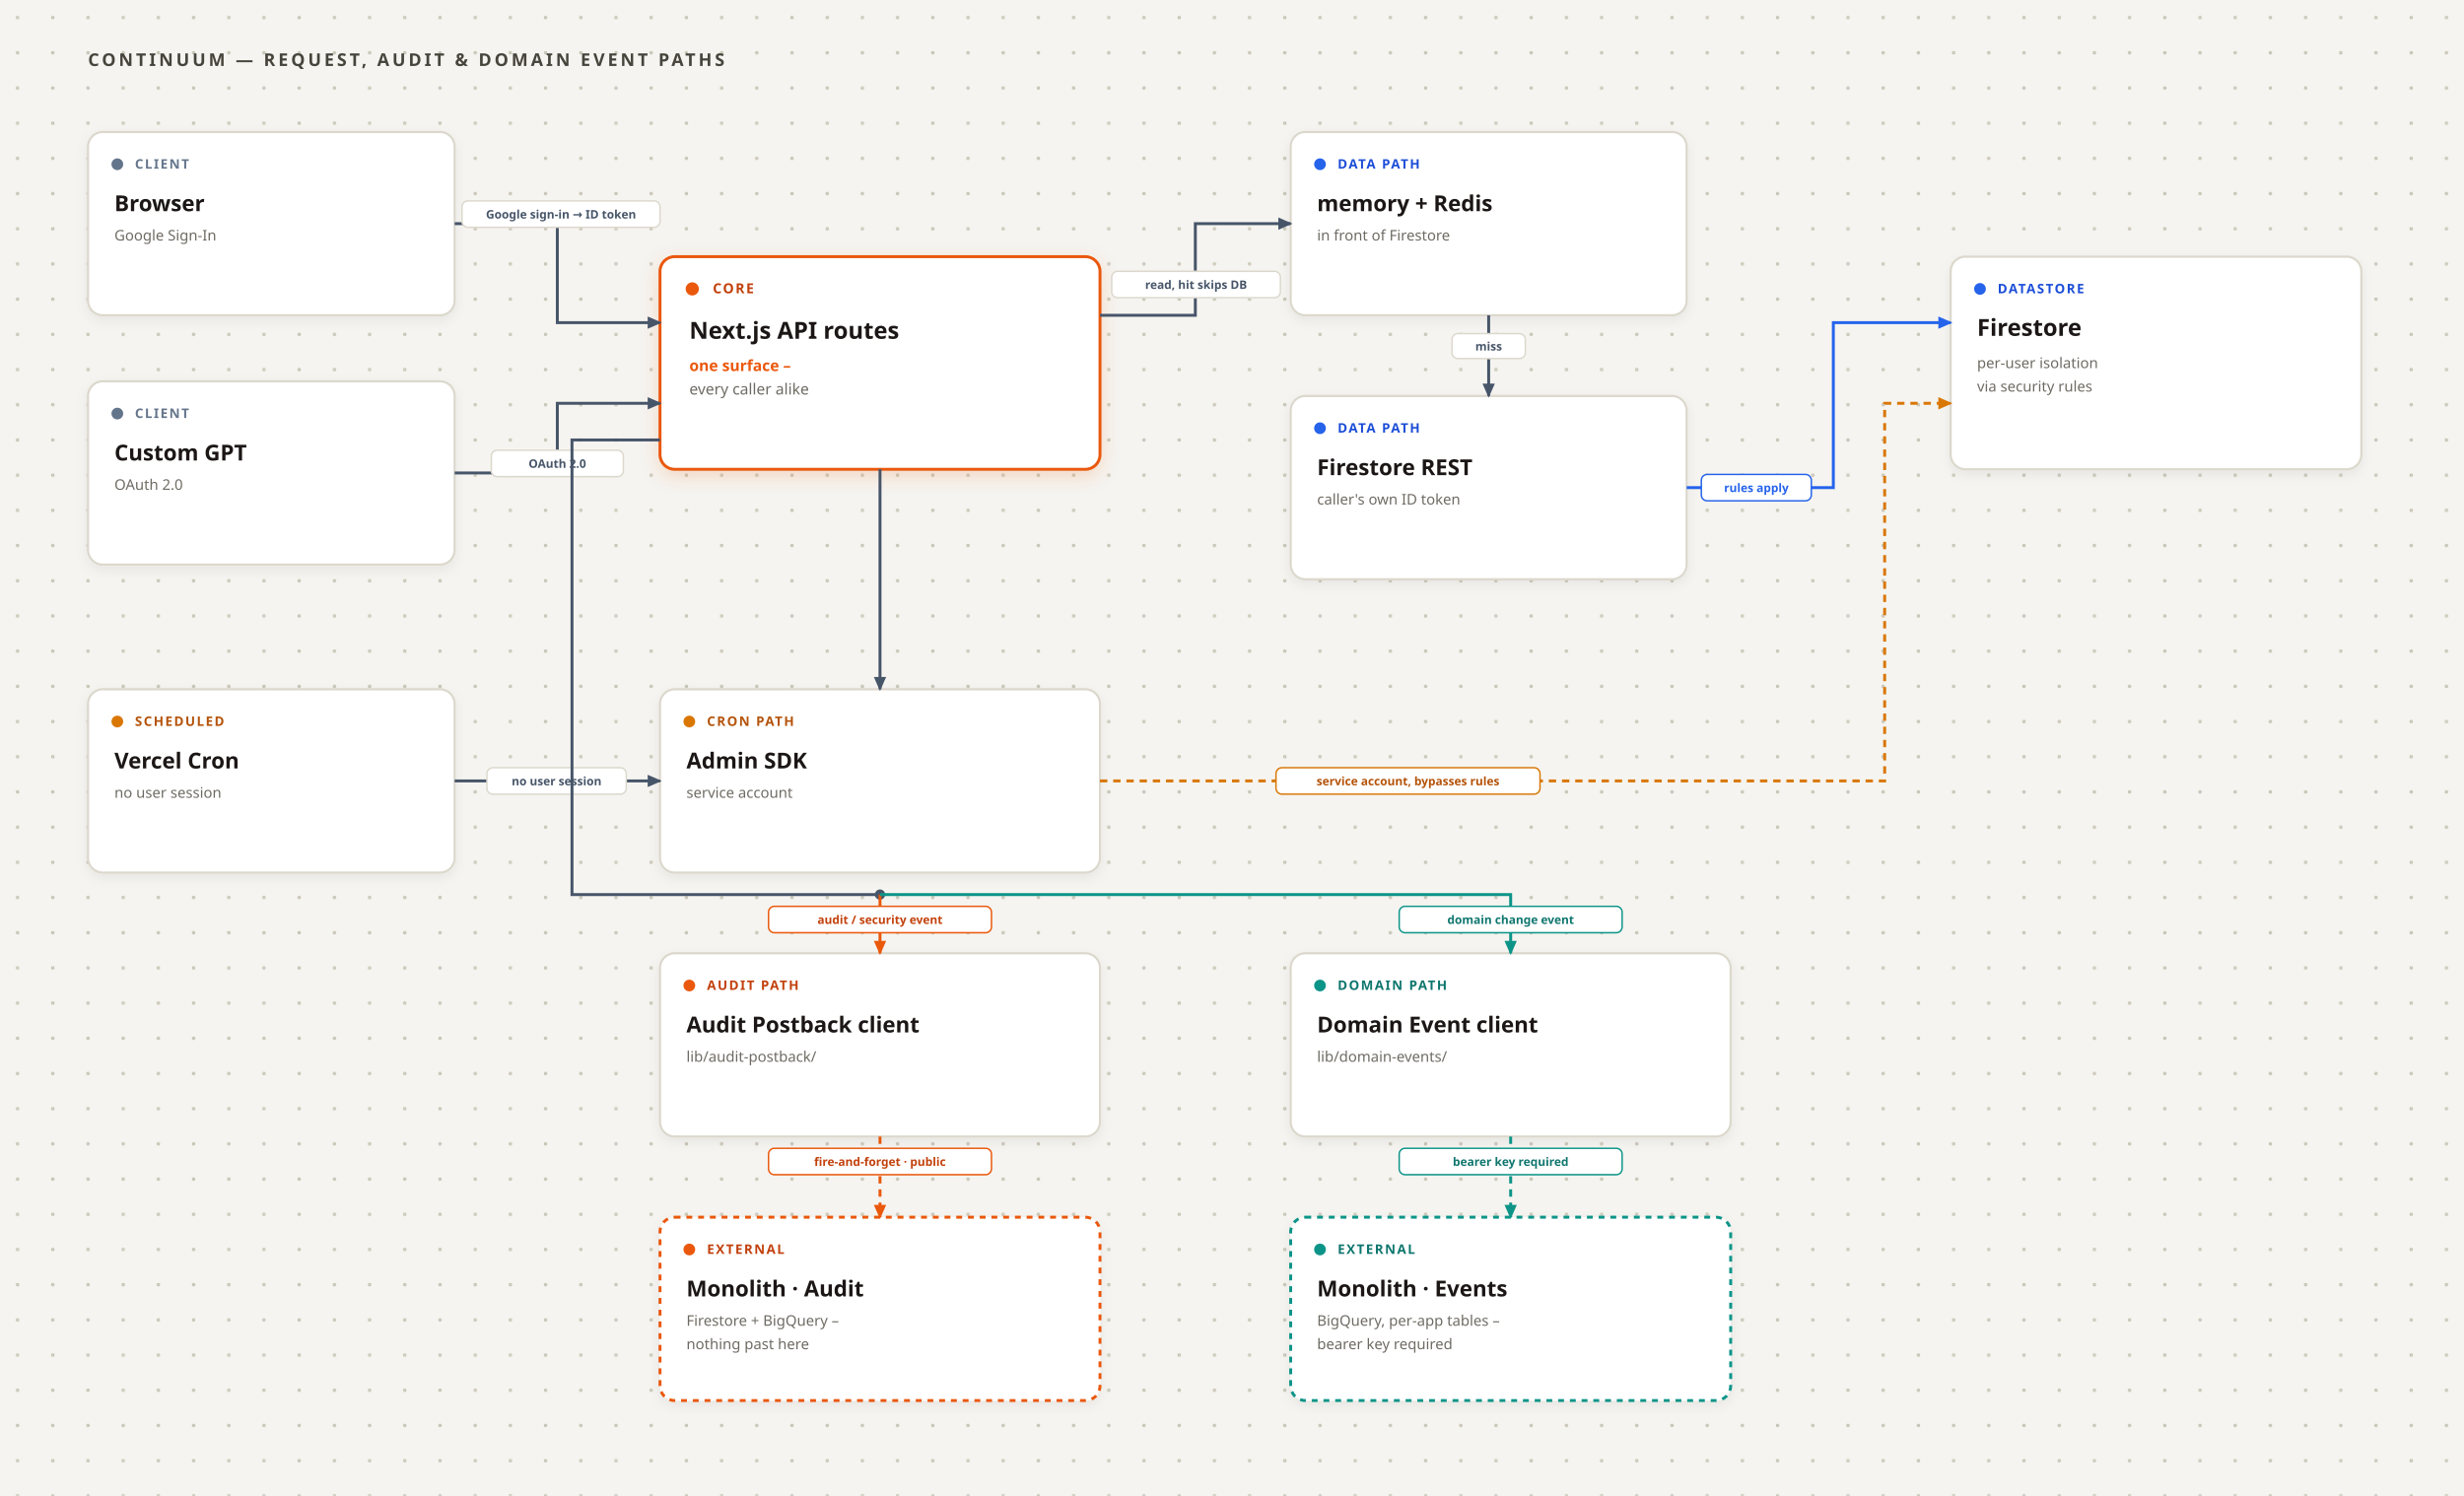
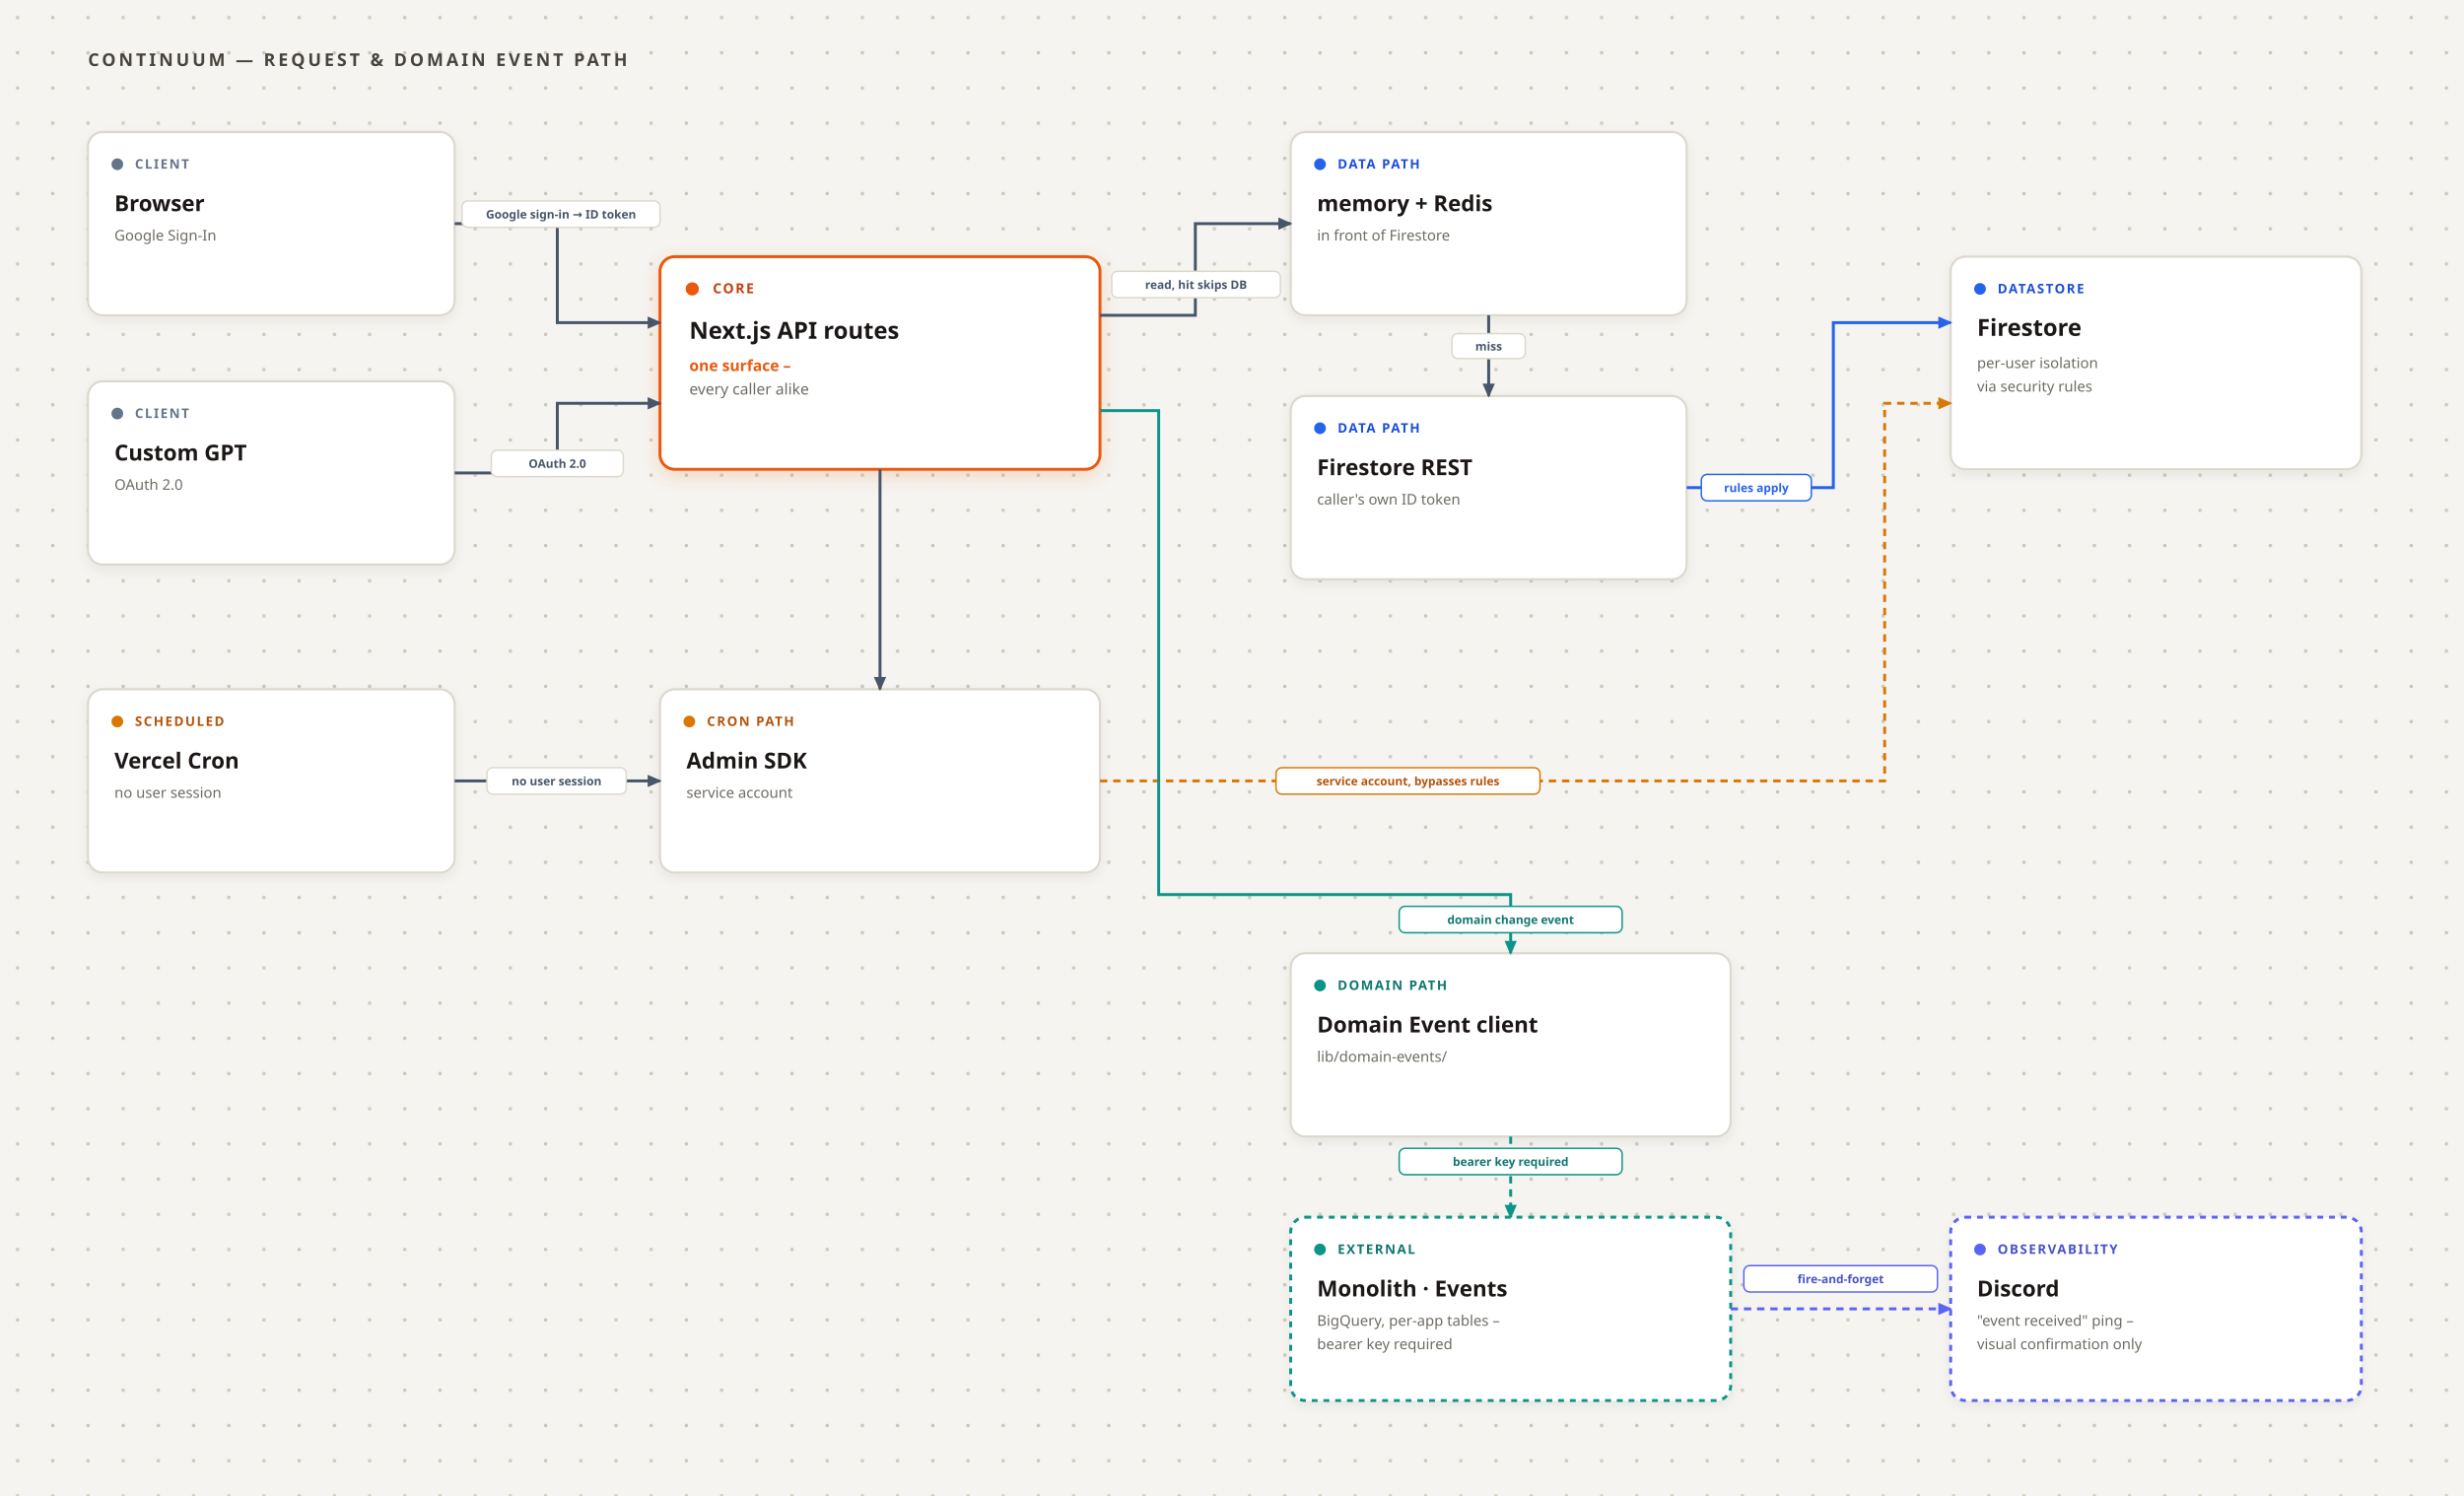
<svg xmlns="http://www.w3.org/2000/svg" viewBox="0 0 1680 1020" width="100%" height="100%" style="background:#f5f4f0; font-family:'JetBrains Mono', 'SF Mono', Consolas, sans-serif;">
  <defs>
    <pattern id="dot-grid" width="24" height="24" patternUnits="userSpaceOnUse">
      <circle cx="12" cy="12" r="1.2" fill="#c7c3b5" />
    </pattern>
    <filter id="card-shadow" x="-8%" y="-8%" width="116%" height="120%">
      <feDropShadow dx="0" dy="3" stdDeviation="4" flood-color="#1c1917" flood-opacity="0.06" />
    </filter>
    <filter id="core-glow" x="-10%" y="-10%" width="120%" height="125%">
      <feDropShadow dx="0" dy="4" stdDeviation="6" flood-color="#ea580c" flood-opacity="0.18" />
    </filter>
    <marker id="arrow-std" viewBox="0 0 10 10" refX="7" refY="5" markerWidth="6" markerHeight="6" orient="auto-start-reverse">
      <path d="M 0 1.5 L 8 5 L 0 8.5 z" fill="#475569" />
    </marker>
    <marker id="arrow-orange" viewBox="0 0 10 10" refX="7" refY="5" markerWidth="6" markerHeight="6" orient="auto-start-reverse">
      <path d="M 0 1.5 L 8 5 L 0 8.5 z" fill="#ea580c" />
    </marker>
    <marker id="arrow-yellow" viewBox="0 0 10 10" refX="7" refY="5" markerWidth="6" markerHeight="6" orient="auto-start-reverse">
      <path d="M 0 1.5 L 8 5 L 0 8.5 z" fill="#d97706" />
    </marker>
    <marker id="arrow-blue" viewBox="0 0 10 10" refX="7" refY="5" markerWidth="6" markerHeight="6" orient="auto-start-reverse">
      <path d="M 0 1.5 L 8 5 L 0 8.5 z" fill="#2563eb" />
    </marker>
    <marker id="arrow-teal" viewBox="0 0 10 10" refX="7" refY="5" markerWidth="6" markerHeight="6" orient="auto-start-reverse">
      <path d="M 0 1.5 L 8 5 L 0 8.5 z" fill="#0d9488" />
    </marker>
+     <marker id="arrow-discord" viewBox="0 0 10 10" refX="7" refY="5" markerWidth="6" markerHeight="6" orient="auto-start-reverse">
+       <path d="M 0 1.5 L 8 5 L 0 8.5 z" fill="#5865f2" />
+     </marker>
  </defs>
  <rect width="1680" height="1020" fill="#f5f4f0" />
  <rect width="1680" height="1020" fill="url(#dot-grid)" />
  <g transform="translate(60, 45)">
-     <text x="0" y="0" fill="#47443c" font-size="12" font-weight="800" letter-spacing="2">CONTINUUM — REQUEST, AUDIT &amp; DOMAIN EVENT PATHS</text>
+     <text x="0" y="0" fill="#47443c" font-size="12" font-weight="800" letter-spacing="2">CONTINUUM — REQUEST &amp; DOMAIN EVENT PATH</text>
  </g>
  <g transform="translate(60, 90)" filter="url(#card-shadow)">
    <rect x="0" y="0" width="250" height="125" rx="10" fill="#ffffff" stroke="#dcd8cd" stroke-width="1.5" />
    <circle cx="20" cy="22" r="4" fill="#64748b" />
    <text x="32" y="25" fill="#64748b" font-size="9" font-weight="800" letter-spacing="1">CLIENT</text>
    <text x="18" y="54" fill="#1c1917" font-size="15" font-weight="700">Browser</text>
    <text x="18" y="74" fill="#6e6b63" font-size="10">Google Sign-In</text>
  </g>
  <g transform="translate(60, 260)" filter="url(#card-shadow)">
    <rect x="0" y="0" width="250" height="125" rx="10" fill="#ffffff" stroke="#dcd8cd" stroke-width="1.5" />
    <circle cx="20" cy="22" r="4" fill="#64748b" />
    <text x="32" y="25" fill="#64748b" font-size="9" font-weight="800" letter-spacing="1">CLIENT</text>
    <text x="18" y="54" fill="#1c1917" font-size="15" font-weight="700">Custom GPT</text>
    <text x="18" y="74" fill="#6e6b63" font-size="10">OAuth 2.0</text>
  </g>
  <g transform="translate(60, 470)" filter="url(#card-shadow)">
    <rect x="0" y="0" width="250" height="125" rx="10" fill="#ffffff" stroke="#dcd8cd" stroke-width="1.5" />
    <circle cx="20" cy="22" r="4" fill="#d97706" />
    <text x="32" y="25" fill="#b45309" font-size="9" font-weight="800" letter-spacing="1">SCHEDULED</text>
    <text x="18" y="54" fill="#1c1917" font-size="15" font-weight="700">Vercel Cron</text>
    <text x="18" y="74" fill="#6e6b63" font-size="10">no user session</text>
  </g>
  <g transform="translate(450, 175)" filter="url(#core-glow)">
    <rect x="0" y="0" width="300" height="145" rx="10" fill="#ffffff" stroke="#ea580c" stroke-width="2" />
    <circle cx="22" cy="22" r="4.5" fill="#ea580c" />
    <text x="36" y="25" fill="#c2410c" font-size="9.5" font-weight="800" letter-spacing="1">CORE</text>
    <text x="20" y="56" fill="#1c1917" font-size="16" font-weight="800">Next.js API routes</text>
    <text x="20" y="78" fill="#ea580c" font-size="10.5" font-weight="700">one surface –</text>
    <text x="20" y="94" fill="#6e6b63" font-size="10.5">every caller alike</text>
  </g>
  <g transform="translate(450, 470)" filter="url(#card-shadow)">
    <rect x="0" y="0" width="300" height="125" rx="10" fill="#ffffff" stroke="#dcd8cd" stroke-width="1.5" />
    <circle cx="20" cy="22" r="4" fill="#d97706" />
    <text x="32" y="25" fill="#b45309" font-size="9" font-weight="800" letter-spacing="1">CRON PATH</text>
    <text x="18" y="54" fill="#1c1917" font-size="15" font-weight="700">Admin SDK</text>
    <text x="18" y="74" fill="#6e6b63" font-size="10">service account</text>
  </g>
  <g transform="translate(880, 90)" filter="url(#card-shadow)">
    <rect x="0" y="0" width="270" height="125" rx="10" fill="#ffffff" stroke="#dcd8cd" stroke-width="1.5" />
    <circle cx="20" cy="22" r="4" fill="#2563eb" />
    <text x="32" y="25" fill="#1d4ed8" font-size="9" font-weight="800" letter-spacing="1">DATA PATH</text>
    <text x="18" y="54" fill="#1c1917" font-size="15" font-weight="700">memory + Redis</text>
    <text x="18" y="74" fill="#6e6b63" font-size="10">in front of Firestore</text>
  </g>
  <g transform="translate(880, 270)" filter="url(#card-shadow)">
    <rect x="0" y="0" width="270" height="125" rx="10" fill="#ffffff" stroke="#dcd8cd" stroke-width="1.5" />
    <circle cx="20" cy="22" r="4" fill="#2563eb" />
    <text x="32" y="25" fill="#1d4ed8" font-size="9" font-weight="800" letter-spacing="1">DATA PATH</text>
    <text x="18" y="54" fill="#1c1917" font-size="15" font-weight="700">Firestore REST</text>
    <text x="18" y="74" fill="#6e6b63" font-size="10">caller's own ID token</text>
  </g>
  <g transform="translate(1330, 175)" filter="url(#card-shadow)">
    <rect x="0" y="0" width="280" height="145" rx="10" fill="#ffffff" stroke="#dcd8cd" stroke-width="1.5" />
    <circle cx="20" cy="22" r="4" fill="#2563eb" />
    <text x="32" y="25" fill="#1d4ed8" font-size="9" font-weight="800" letter-spacing="1">DATASTORE</text>
    <text x="18" y="54" fill="#1c1917" font-size="16" font-weight="800">Firestore</text>
    <text x="18" y="76" fill="#6e6b63" font-size="10">per-user isolation</text>
    <text x="18" y="92" fill="#6e6b63" font-size="10">via security rules</text>
  </g>
-   <g transform="translate(450, 650)" filter="url(#card-shadow)">
-     <rect x="0" y="0" width="300" height="125" rx="10" fill="#ffffff" stroke="#dcd8cd" stroke-width="1.5" />
-     <circle cx="20" cy="22" r="4" fill="#ea580c" />
-     <text x="32" y="25" fill="#c2410c" font-size="9" font-weight="800" letter-spacing="1">AUDIT PATH</text>
-     <text x="18" y="54" fill="#1c1917" font-size="15" font-weight="700">Audit Postback client</text>
-     <text x="18" y="74" fill="#6e6b63" font-size="10">lib/audit-postback/</text>
-   </g>
-   <g transform="translate(450, 830)" filter="url(#card-shadow)">
-     <rect x="0" y="0" width="300" height="125" rx="10" fill="#ffffff" stroke="#ea580c" stroke-width="2" stroke-dasharray="4 4" />
-     <circle cx="20" cy="22" r="4" fill="#ea580c" />
-     <text x="32" y="25" fill="#c2410c" font-size="9" font-weight="800" letter-spacing="1">EXTERNAL</text>
-     <text x="18" y="54" fill="#1c1917" font-size="15" font-weight="700">Monolith · Audit</text>
-     <text x="18" y="74" fill="#6e6b63" font-size="10">Firestore + BigQuery –</text>
-     <text x="18" y="90" fill="#6e6b63" font-size="10">nothing past here</text>
-   </g>
  <g transform="translate(880, 650)" filter="url(#card-shadow)">
    <rect x="0" y="0" width="300" height="125" rx="10" fill="#ffffff" stroke="#dcd8cd" stroke-width="1.5" />
    <circle cx="20" cy="22" r="4" fill="#0d9488" />
    <text x="32" y="25" fill="#0f766e" font-size="9" font-weight="800" letter-spacing="1">DOMAIN PATH</text>
    <text x="18" y="54" fill="#1c1917" font-size="15" font-weight="700">Domain Event client</text>
    <text x="18" y="74" fill="#6e6b63" font-size="10">lib/domain-events/</text>
  </g>
  <g transform="translate(880, 830)" filter="url(#card-shadow)">
    <rect x="0" y="0" width="300" height="125" rx="10" fill="#ffffff" stroke="#0d9488" stroke-width="2" stroke-dasharray="4 4" />
    <circle cx="20" cy="22" r="4" fill="#0d9488" />
    <text x="32" y="25" fill="#0f766e" font-size="9" font-weight="800" letter-spacing="1">EXTERNAL</text>
    <text x="18" y="54" fill="#1c1917" font-size="15" font-weight="700">Monolith · Events</text>
    <text x="18" y="74" fill="#6e6b63" font-size="10">BigQuery, per-app tables –</text>
    <text x="18" y="90" fill="#6e6b63" font-size="10">bearer key required</text>
+   </g>
+   <g transform="translate(1330, 830)" filter="url(#card-shadow)">
+     <rect x="0" y="0" width="280" height="125" rx="10" fill="#ffffff" stroke="#5865f2" stroke-width="2" stroke-dasharray="4 4" />
+     <circle cx="20" cy="22" r="4" fill="#5865f2" />
+     <text x="32" y="25" fill="#4752c4" font-size="9" font-weight="800" letter-spacing="1">OBSERVABILITY</text>
+     <text x="18" y="54" fill="#1c1917" font-size="15" font-weight="700">Discord</text>
+     <text x="18" y="74" fill="#6e6b63" font-size="10">"event received" ping –</text>
+     <text x="18" y="90" fill="#6e6b63" font-size="10">visual confirmation only</text>
  </g>
  <path d="M 310 152.5 L 380 152.5 L 380 220 L 450 220" fill="none" stroke="#475569" stroke-width="2" marker-end="url(#arrow-std)" />
  <g transform="translate(315, 137)">
    <rect x="0" y="0" width="135" height="18" rx="4" fill="#ffffff" stroke="#dcd8cd" stroke-width="1" />
    <text x="67.5" y="12" fill="#475569" font-size="8" font-weight="700" text-anchor="middle">Google sign-in → ID token</text>
  </g>
  <path d="M 310 322.5 L 380 322.5 L 380 275 L 450 275" fill="none" stroke="#475569" stroke-width="2" marker-end="url(#arrow-std)" />
  <g transform="translate(335, 307)">
    <rect x="0" y="0" width="90" height="18" rx="4" fill="#ffffff" stroke="#dcd8cd" stroke-width="1" />
    <text x="45" y="12" fill="#475569" font-size="8" font-weight="700" text-anchor="middle">OAuth 2.0</text>
  </g>
  <path d="M 310 532.5 L 450 532.5" fill="none" stroke="#475569" stroke-width="2" marker-end="url(#arrow-std)" />
  <g transform="translate(332, 523.5)">
    <rect x="0" y="0" width="95" height="18" rx="4" fill="#ffffff" stroke="#dcd8cd" stroke-width="1" />
    <text x="47.5" y="12" fill="#475569" font-size="8" font-weight="700" text-anchor="middle">no user session</text>
  </g>
  <path d="M 750 215 L 815 215 L 815 152.5 L 880 152.5" fill="none" stroke="#475569" stroke-width="2" marker-end="url(#arrow-std)" />
  <g transform="translate(758, 185)">
    <rect x="0" y="0" width="115" height="18" rx="4" fill="#ffffff" stroke="#dcd8cd" stroke-width="1" />
    <text x="57.5" y="12" fill="#475569" font-size="8" font-weight="700" text-anchor="middle">read, hit skips DB</text>
  </g>
  <path d="M 1015 215 L 1015 270" fill="none" stroke="#475569" stroke-width="2" marker-end="url(#arrow-std)" />
  <g transform="translate(990, 227.5)">
    <rect x="0" y="0" width="50" height="17" rx="4" fill="#ffffff" stroke="#dcd8cd" stroke-width="1" />
    <text x="25" y="11.5" fill="#475569" font-size="8" font-weight="700" text-anchor="middle">miss</text>
  </g>
  <path d="M 1150 332.5 L 1250 332.5 L 1250 220 L 1330 220" fill="none" stroke="#2563eb" stroke-width="2" marker-end="url(#arrow-blue)" />
  <g transform="translate(1160, 323.5)">
    <rect x="0" y="0" width="75" height="18" rx="4" fill="#ffffff" stroke="#2563eb" stroke-width="1" />
    <text x="37.5" y="12" fill="#2563eb" font-size="8" font-weight="700" text-anchor="middle">rules apply</text>
  </g>
  <path d="M 600 320 L 600 470" fill="none" stroke="#475569" stroke-width="2" marker-end="url(#arrow-std)" />
  <path d="M 750 532.5 L 1285 532.5 L 1285 275 L 1330 275" fill="none" stroke="#d97706" stroke-width="2" stroke-dasharray="5 4" marker-end="url(#arrow-yellow)" />
  <g transform="translate(870, 523.5)">
    <rect x="0" y="0" width="180" height="18" rx="4" fill="#ffffff" stroke="#d97706" stroke-width="1" />
    <text x="90" y="12" fill="#b45309" font-size="8" font-weight="800" text-anchor="middle">service account, bypasses rules</text>
  </g>
-   <path d="M 450 300 L 390 300 L 390 610 L 600 610" fill="none" stroke="#475569" stroke-width="2" />
-   <circle cx="600" cy="610" r="3.5" fill="#475569" />
-   <path d="M 600 610 L 600 650" fill="none" stroke="#ea580c" stroke-width="2" marker-end="url(#arrow-orange)" />
-   <g transform="translate(524, 618)">
-     <rect x="0" y="0" width="152" height="18" rx="4" fill="#ffffff" stroke="#ea580c" stroke-width="1" />
-     <text x="76" y="12" fill="#c2410c" font-size="8" font-weight="800" text-anchor="middle">audit / security event</text>
-   </g>
-   <path d="M 600 610 L 1030 610 L 1030 650" fill="none" stroke="#0d9488" stroke-width="2" marker-end="url(#arrow-teal)" />
+   <path d="M 750 280 L 790 280 L 790 610 L 1030 610 L 1030 650" fill="none" stroke="#0d9488" stroke-width="2" marker-end="url(#arrow-teal)" />
  <g transform="translate(954, 618)">
    <rect x="0" y="0" width="152" height="18" rx="4" fill="#ffffff" stroke="#0d9488" stroke-width="1" />
    <text x="76" y="12" fill="#0f766e" font-size="8" font-weight="800" text-anchor="middle">domain change event</text>
-   </g>
-   <path d="M 600 775 L 600 830" fill="none" stroke="#ea580c" stroke-width="2" stroke-dasharray="5 4" marker-end="url(#arrow-orange)" />
-   <g transform="translate(524, 783)">
-     <rect x="0" y="0" width="152" height="18" rx="4" fill="#ffffff" stroke="#ea580c" stroke-width="1" />
-     <text x="76" y="12" fill="#c2410c" font-size="8" font-weight="800" text-anchor="middle">fire-and-forget · public</text>
  </g>
  <path d="M 1030 775 L 1030 830" fill="none" stroke="#0d9488" stroke-width="2" stroke-dasharray="5 4" marker-end="url(#arrow-teal)" />
  <g transform="translate(954, 783)">
    <rect x="0" y="0" width="152" height="18" rx="4" fill="#ffffff" stroke="#0d9488" stroke-width="1" />
    <text x="76" y="12" fill="#0f766e" font-size="8" font-weight="800" text-anchor="middle">bearer key required</text>
  </g>
+   <path d="M 1180 892.5 L 1330 892.5" fill="none" stroke="#5865f2" stroke-width="2" stroke-dasharray="5 4" marker-end="url(#arrow-discord)" />
+   <g transform="translate(1189, 863)">
+     <rect x="0" y="0" width="132" height="18" rx="4" fill="#ffffff" stroke="#5865f2" stroke-width="1" />
+     <text x="66" y="12" fill="#4752c4" font-size="8" font-weight="800" text-anchor="middle">fire-and-forget</text>
+   </g>
</svg>
